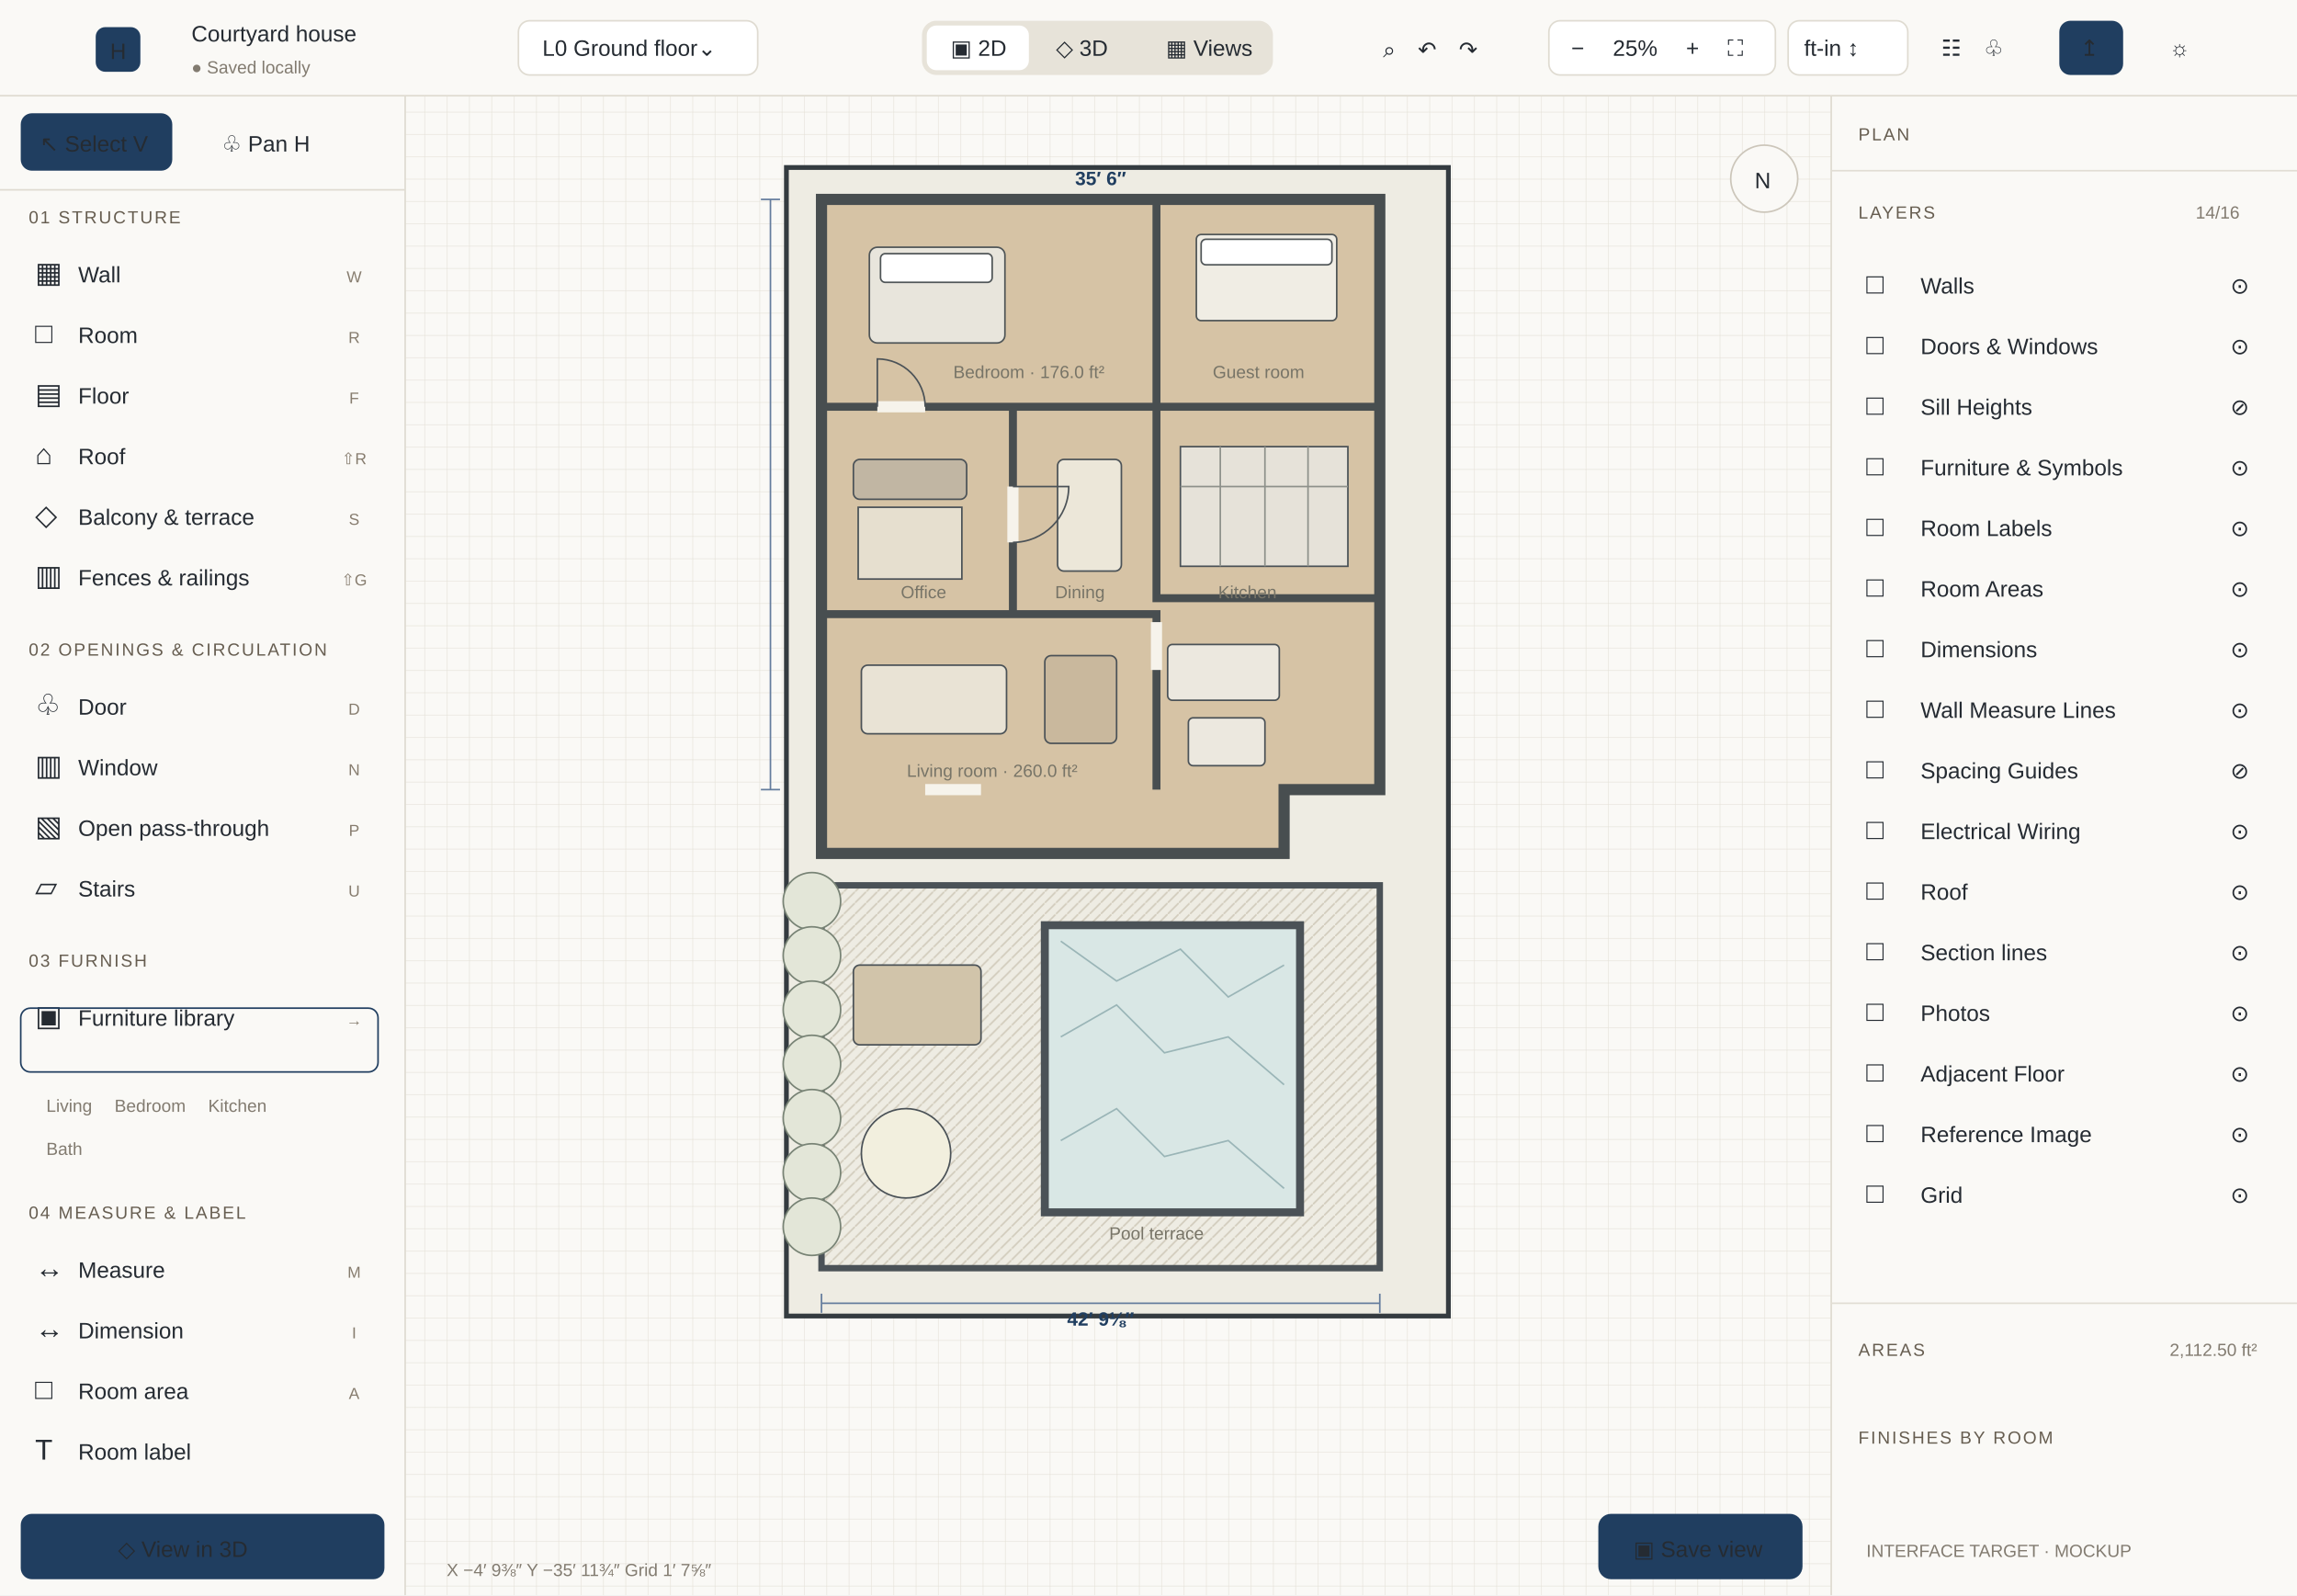
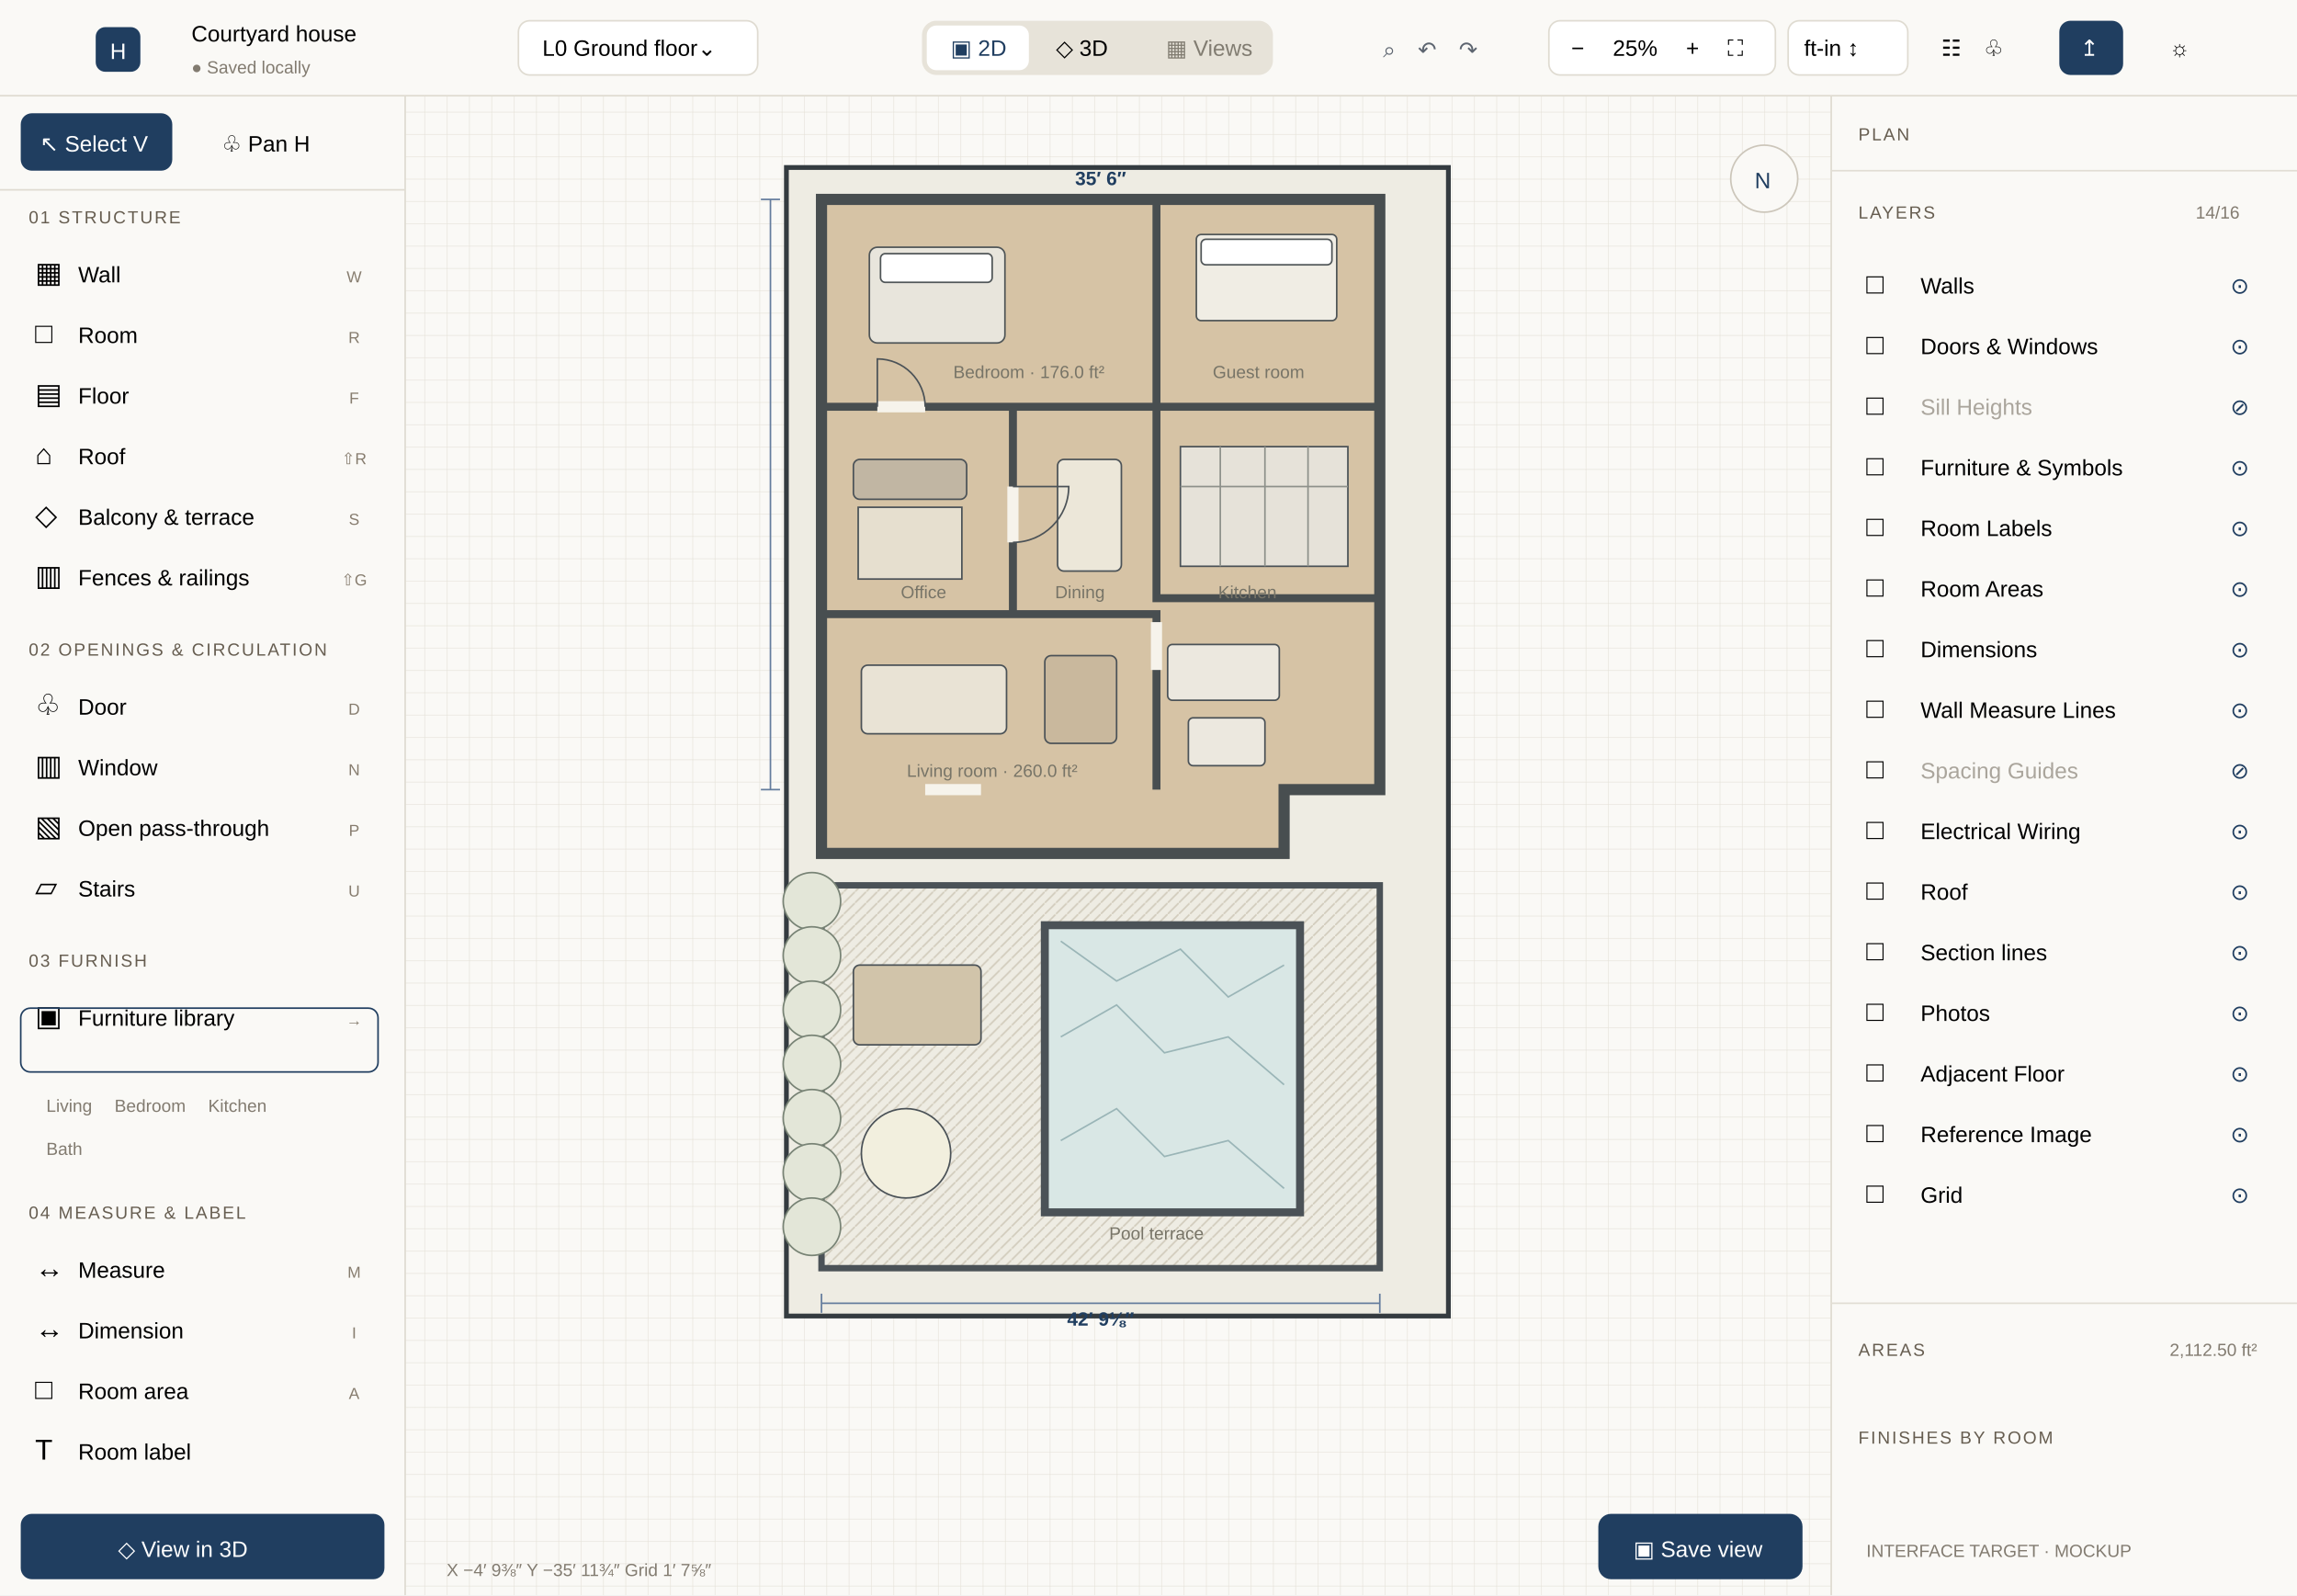
<svg xmlns="http://www.w3.org/2000/svg" width="1440" height="1000" viewBox="0 0 1440 1000">
  <defs>
    <pattern id="grid" width="14" height="14" patternUnits="userSpaceOnUse">
      <path d="M14 0H0V14" fill="none" stroke="#e4e1d8" stroke-width=".65" />
    </pattern>
    <pattern id="hatch" width="7" height="7" patternUnits="userSpaceOnUse">
      <path d="M0 7L7 0" stroke="#d2ccbd" stroke-width="1" />
    </pattern>
  </defs>
-   <style>text{font:14px 'Segoe UI',Arial,sans-serif;fill:#252b32}.small{font-size:11px;fill:#827b70}.section{font-size:11px;letter-spacing:1.1px;fill:#665d50}.icon{font-size:18px}.key{font-size:10px;fill:#867c6e}.plan-label{font-size:11px;fill:#777467;text-anchor:middle}.dimension{font-size:12px;fill:#203e60;text-anchor:middle;font-weight:600}</style>
+   <style>text{font:14px 'Segoe UI',Arial,sans-serif}.small{font-size:11px;fill:#827b70}.section{font-size:11px;letter-spacing:1.1px;fill:#665d50}.icon{font-size:18px}.key{font-size:10px;fill:#867c6e}.plan-label{font-size:11px;fill:#777467;text-anchor:middle}.dimension{font-size:12px;fill:#203e60;text-anchor:middle;font-weight:600}</style>
  <rect width="1440" height="1000" fill="#faf9f6" />
  <rect x="254" y="60" width="894" height="940" fill="url(#grid)" />
  <path d="M0 60H1440M254 60V1000M1148 60V1000" stroke="#dfdbd1" />
  <rect x="60" y="17" width="28" height="28" rx="6" fill="#203e60" />
  <text x="69" y="37" fill="white" font-weight="600">H</text>
  <text x="120" y="26" font-weight="600">Courtyard house</text>
  <text x="120" y="46" class="small">● Saved locally</text>
  <rect x="325" y="13" width="150" height="34" rx="7" fill="white" stroke="#dfdbd1" />
  <text x="340" y="35">L0  Ground floor⌄</text>
  <rect x="578" y="13" width="220" height="34" rx="9" fill="#e7e3d9" />
  <rect x="581" y="16" width="64" height="28" rx="6" fill="white" />
  <text x="596" y="35" fill="#203e60">▣ 2D</text>
  <text x="662" y="35">◇ 3D</text>
  <text x="731" y="35" fill="#817c71">▦ Views</text>
  <text x="867" y="36" fill="#5d6570">⌕　↶　↷</text>
  <rect x="971" y="13" width="142" height="34" rx="7" fill="white" stroke="#dfdbd1" />
  <text x="985" y="35">−　 25%　 +　 ⛶</text>
  <rect x="1121" y="13" width="75" height="34" rx="7" fill="white" stroke="#dfdbd1" />
  <text x="1131" y="35">ft-in ↕</text>
  <text x="1217" y="35">☷　♧</text>
  <rect x="1291" y="13" width="40" height="34" rx="7" fill="#203e60" />
  <text x="1304" y="35" fill="white">↥</text>
  <text x="1360" y="35">☼</text>
  <rect x="13" y="71" width="95" height="36" rx="7" fill="#203e60" />
  <text x="25" y="95" fill="white">↖ Select V</text>
  <text x="139" y="95">♧ Pan H</text>
  <path d="M0 119H254" stroke="#dfdbd1" />
  <text x="18" y="140" class="section">01  STRUCTURE</text>
  <text x="22" y="177" class="icon">▦</text>
  <text x="49" y="177">Wall</text>
  <text x="222" y="177" class="key" text-anchor="middle">W</text>
  <text x="22" y="215" class="icon">□</text>
  <text x="49" y="215">Room</text>
  <text x="222" y="215" class="key" text-anchor="middle">R</text>
  <text x="22" y="253" class="icon">▤</text>
  <text x="49" y="253">Floor</text>
  <text x="222" y="253" class="key" text-anchor="middle">F</text>
  <text x="22" y="291" class="icon">⌂</text>
  <text x="49" y="291">Roof</text>
  <text x="222" y="291" class="key" text-anchor="middle">⇧R</text>
  <text x="22" y="329" class="icon">◇</text>
  <text x="49" y="329">Balcony &amp; terrace</text>
  <text x="222" y="329" class="key" text-anchor="middle">S</text>
  <text x="22" y="367" class="icon">▥</text>
  <text x="49" y="367">Fences &amp; railings</text>
  <text x="222" y="367" class="key" text-anchor="middle">⇧G</text>
  <text x="18" y="411" class="section">02  OPENINGS &amp; CIRCULATION</text>
  <text x="22" y="448" class="icon">♧</text>
  <text x="49" y="448">Door</text>
  <text x="222" y="448" class="key" text-anchor="middle">D</text>
  <text x="22" y="486" class="icon">▥</text>
  <text x="49" y="486">Window</text>
  <text x="222" y="486" class="key" text-anchor="middle">N</text>
  <text x="22" y="524" class="icon">▧</text>
  <text x="49" y="524">Open pass-through</text>
  <text x="222" y="524" class="key" text-anchor="middle">P</text>
  <text x="22" y="562" class="icon">▱</text>
  <text x="49" y="562">Stairs</text>
  <text x="222" y="562" class="key" text-anchor="middle">U</text>
  <text x="18" y="606" class="section">03  FURNISH</text>
  <text x="22" y="643" class="icon">▣</text>
  <text x="49" y="643">Furniture library</text>
  <text x="222" y="643" class="key" text-anchor="middle">→</text>
  <text x="18" y="764" class="section">04  MEASURE &amp; LABEL</text>
  <text x="22" y="801" class="icon">↔</text>
  <text x="49" y="801">Measure</text>
  <text x="222" y="801" class="key" text-anchor="middle">M</text>
  <text x="22" y="839" class="icon">↔</text>
  <text x="49" y="839">Dimension</text>
  <text x="222" y="839" class="key" text-anchor="middle">I</text>
  <text x="22" y="877" class="icon">□</text>
  <text x="49" y="877">Room area</text>
  <text x="222" y="877" class="key" text-anchor="middle">A</text>
  <text x="22" y="915" class="icon">T</text>
  <text x="49" y="915">Room label</text>
  <text x="222" y="915" class="key" text-anchor="middle" />
  <rect x="13" y="632" width="224" height="40" rx="6" fill="none" stroke="#203e60" />
  <text x="29" y="697" class="small">Living　 Bedroom　 Kitchen</text>
  <text x="29" y="724" class="small">Bath</text>
  <rect x="13" y="949" width="228" height="41" rx="7" fill="#203e60" />
  <text x="74" y="976" fill="white" font-weight="600">◇ View in 3D</text>
  <text x="1165" y="88" class="section">PLAN</text>
  <path d="M1148 107H1440" stroke="#e1ddd4" />
  <text x="1165" y="137" class="section">LAYERS</text>
  <text x="1404" y="137" class="small" text-anchor="end">14/16</text>
  <text x="1170" y="184" class="icon">□</text>
  <text x="1204" y="184">Walls</text>
  <text x="1410" y="184" fill="#203e60" text-anchor="end">⊙</text>
  <text x="1170" y="222" class="icon">□</text>
  <text x="1204" y="222">Doors &amp; Windows</text>
  <text x="1410" y="222" fill="#203e60" text-anchor="end">⊙</text>
  <text x="1170" y="260" class="icon">□</text>
  <text x="1204" y="260" fill="#aaa59c">Sill Heights</text>
  <text x="1410" y="260" fill="#203e60" text-anchor="end">⊘</text>
  <text x="1170" y="298" class="icon">□</text>
  <text x="1204" y="298">Furniture &amp; Symbols</text>
  <text x="1410" y="298" fill="#203e60" text-anchor="end">⊙</text>
  <text x="1170" y="336" class="icon">□</text>
  <text x="1204" y="336">Room Labels</text>
  <text x="1410" y="336" fill="#203e60" text-anchor="end">⊙</text>
  <text x="1170" y="374" class="icon">□</text>
  <text x="1204" y="374">Room Areas</text>
  <text x="1410" y="374" fill="#203e60" text-anchor="end">⊙</text>
  <text x="1170" y="412" class="icon">□</text>
  <text x="1204" y="412">Dimensions</text>
  <text x="1410" y="412" fill="#203e60" text-anchor="end">⊙</text>
  <text x="1170" y="450" class="icon">□</text>
  <text x="1204" y="450">Wall Measure Lines</text>
  <text x="1410" y="450" fill="#203e60" text-anchor="end">⊙</text>
  <text x="1170" y="488" class="icon">□</text>
  <text x="1204" y="488" fill="#aaa59c">Spacing Guides</text>
  <text x="1410" y="488" fill="#203e60" text-anchor="end">⊘</text>
  <text x="1170" y="526" class="icon">□</text>
  <text x="1204" y="526">Electrical Wiring</text>
  <text x="1410" y="526" fill="#203e60" text-anchor="end">⊙</text>
  <text x="1170" y="564" class="icon">□</text>
  <text x="1204" y="564">Roof</text>
  <text x="1410" y="564" fill="#203e60" text-anchor="end">⊙</text>
  <text x="1170" y="602" class="icon">□</text>
  <text x="1204" y="602">Section lines</text>
  <text x="1410" y="602" fill="#203e60" text-anchor="end">⊙</text>
  <text x="1170" y="640" class="icon">□</text>
  <text x="1204" y="640">Photos</text>
  <text x="1410" y="640" fill="#203e60" text-anchor="end">⊙</text>
  <text x="1170" y="678" class="icon">□</text>
  <text x="1204" y="678">Adjacent Floor</text>
  <text x="1410" y="678" fill="#203e60" text-anchor="end">⊙</text>
  <text x="1170" y="716" class="icon">□</text>
  <text x="1204" y="716">Reference Image</text>
  <text x="1410" y="716" fill="#203e60" text-anchor="end">⊙</text>
  <text x="1170" y="754" class="icon">□</text>
  <text x="1204" y="754">Grid</text>
  <text x="1410" y="754" fill="#203e60" text-anchor="end">⊙</text>
  <path d="M1148 817H1440" stroke="#e1ddd4" />
  <text x="1165" y="850" class="section">AREAS</text>
  <text x="1415" y="850" class="small" text-anchor="end">2,112.50 ft²</text>
  <text x="1165" y="905" class="section">FINISHES BY ROOM</text>
  <g transform="translate(515 125)">
    <rect x="-22" y="-20" width="415" height="720" fill="#eeece3" stroke="#343b40" stroke-width="3" />
    <path d="M0 0H350V370H290V410H0Z" fill="#d6c3a5" stroke="#484e50" stroke-width="7" />
    <path d="M0 130H350M210 0V250H350M0 260H210V370M120 130V260" fill="none" stroke="#484e50" stroke-width="5" />
    <rect x="30" y="30" width="85" height="60" rx="5" fill="#e8e5dc" stroke="#4f5557" />
    <rect x="37" y="34" width="70" height="18" rx="3" fill="#fff" stroke="#4f5557" />
    <rect x="235" y="22" width="88" height="54" rx="3" fill="#f0ede4" stroke="#4f5557" />
    <rect x="238" y="25" width="82" height="16" rx="3" fill="white" stroke="#4f5557" />
    <rect x="20" y="163" width="71" height="25" rx="4" fill="#c1b6a3" stroke="#4b5257" />
    <rect x="23" y="193" width="65" height="45" fill="#e6dfcf" stroke="#4b5257" />
    <rect x="148" y="163" width="40" height="70" rx="4" fill="#ece7d9" stroke="#4b5257" />
    <rect x="225" y="155" width="105" height="75" fill="#e6e2d9" stroke="#4b5257" />
    <path d="M225 180H330M250 155V230M278 155V230M305 155V230" stroke="#8e918b" />
    <rect x="25" y="292" width="91" height="43" rx="4" fill="#e9e3d5" stroke="#4b5257" />
    <rect x="140" y="286" width="45" height="55" rx="4" fill="#c9b89d" stroke="#4b5257" />
    <rect x="217" y="279" width="70" height="35" rx="3" fill="#ece8df" stroke="#4b5257" />
    <rect x="230" y="325" width="48" height="30" rx="3" fill="#ece8df" stroke="#4b5257" />
    <text x="130" y="112" class="plan-label">Bedroom · 176.0 ft²</text>
    <text x="274" y="112" class="plan-label">Guest room</text>
    <text x="64" y="250" class="plan-label">Office</text>
    <text x="162" y="250" class="plan-label">Dining</text>
    <text x="267" y="250" class="plan-label">Kitchen</text>
    <text x="107" y="362" class="plan-label">Living room · 260.0 ft²</text>
    <path d="M35 130h30M120 180v35M210 265v30M65 370h35" stroke="#f6f3eb" stroke-width="7" />
    <path d="M35 130v-30a30 30 0 0 1 30 30M120 180h35a35 35 0 0 1-35 35" stroke="#4b5257" fill="none" />
    <rect x="0" y="430" width="350" height="240" fill="url(#hatch)" stroke="#4b5257" stroke-width="4" />
    <rect x="140" y="455" width="160" height="180" fill="#d9e7e5" stroke="#4b5257" stroke-width="5" />
    <path d="M150 465l35 25 40-20 30 30 35-20M150 525l35-20 30 30 40-10 35 30M150 590l35-20 30 30 40-10 35 30" stroke="#9ab5b7" fill="none" />
    <rect x="20" y="480" width="80" height="50" rx="4" fill="#d1c4aa" stroke="#4b5257" />
    <circle cx="53" cy="598" r="28" fill="#f2efde" stroke="#4b5257" />
    <circle cx="-6" cy="440" r="18" fill="#e3e6d8" stroke="#788375" />
    <circle cx="-6" cy="474" r="18" fill="#e3e6d8" stroke="#788375" />
    <circle cx="-6" cy="508" r="18" fill="#e3e6d8" stroke="#788375" />
    <circle cx="-6" cy="542" r="18" fill="#e3e6d8" stroke="#788375" />
    <circle cx="-6" cy="576" r="18" fill="#e3e6d8" stroke="#788375" />
    <circle cx="-6" cy="610" r="18" fill="#e3e6d8" stroke="#788375" />
    <circle cx="-6" cy="644" r="18" fill="#e3e6d8" stroke="#788375" />
    <text x="210" y="652" class="plan-label">Pool terrace</text>
    <text x="175" y="-9" class="dimension">35′ 6″</text>
    <text x="175" y="706" class="dimension">42′ 9⅛″</text>
    <path d="M-32 0V370M-38 0h12M-38 370h12" stroke="#647c9d" />
    <path d="M0 692H350M0 686v12M350 686v12" stroke="#647c9d" />
  </g>
  <circle cx="1106" cy="112" r="21" fill="#faf9f6" stroke="#ccc6ba" />
  <text x="1100" y="118" fill="#203e60">N</text>
  <text x="280" y="988" class="small">X −4′ 9⅜″    Y −35′ 11¾″    Grid 1′ 7⅝″</text>
  <rect x="1002" y="949" width="128" height="41" rx="8" fill="#203e60" />
  <text x="1024" y="976" fill="white" font-weight="600">▣ Save view</text>
  <text x="1170" y="976" class="small">INTERFACE TARGET · MOCKUP</text>
</svg>
